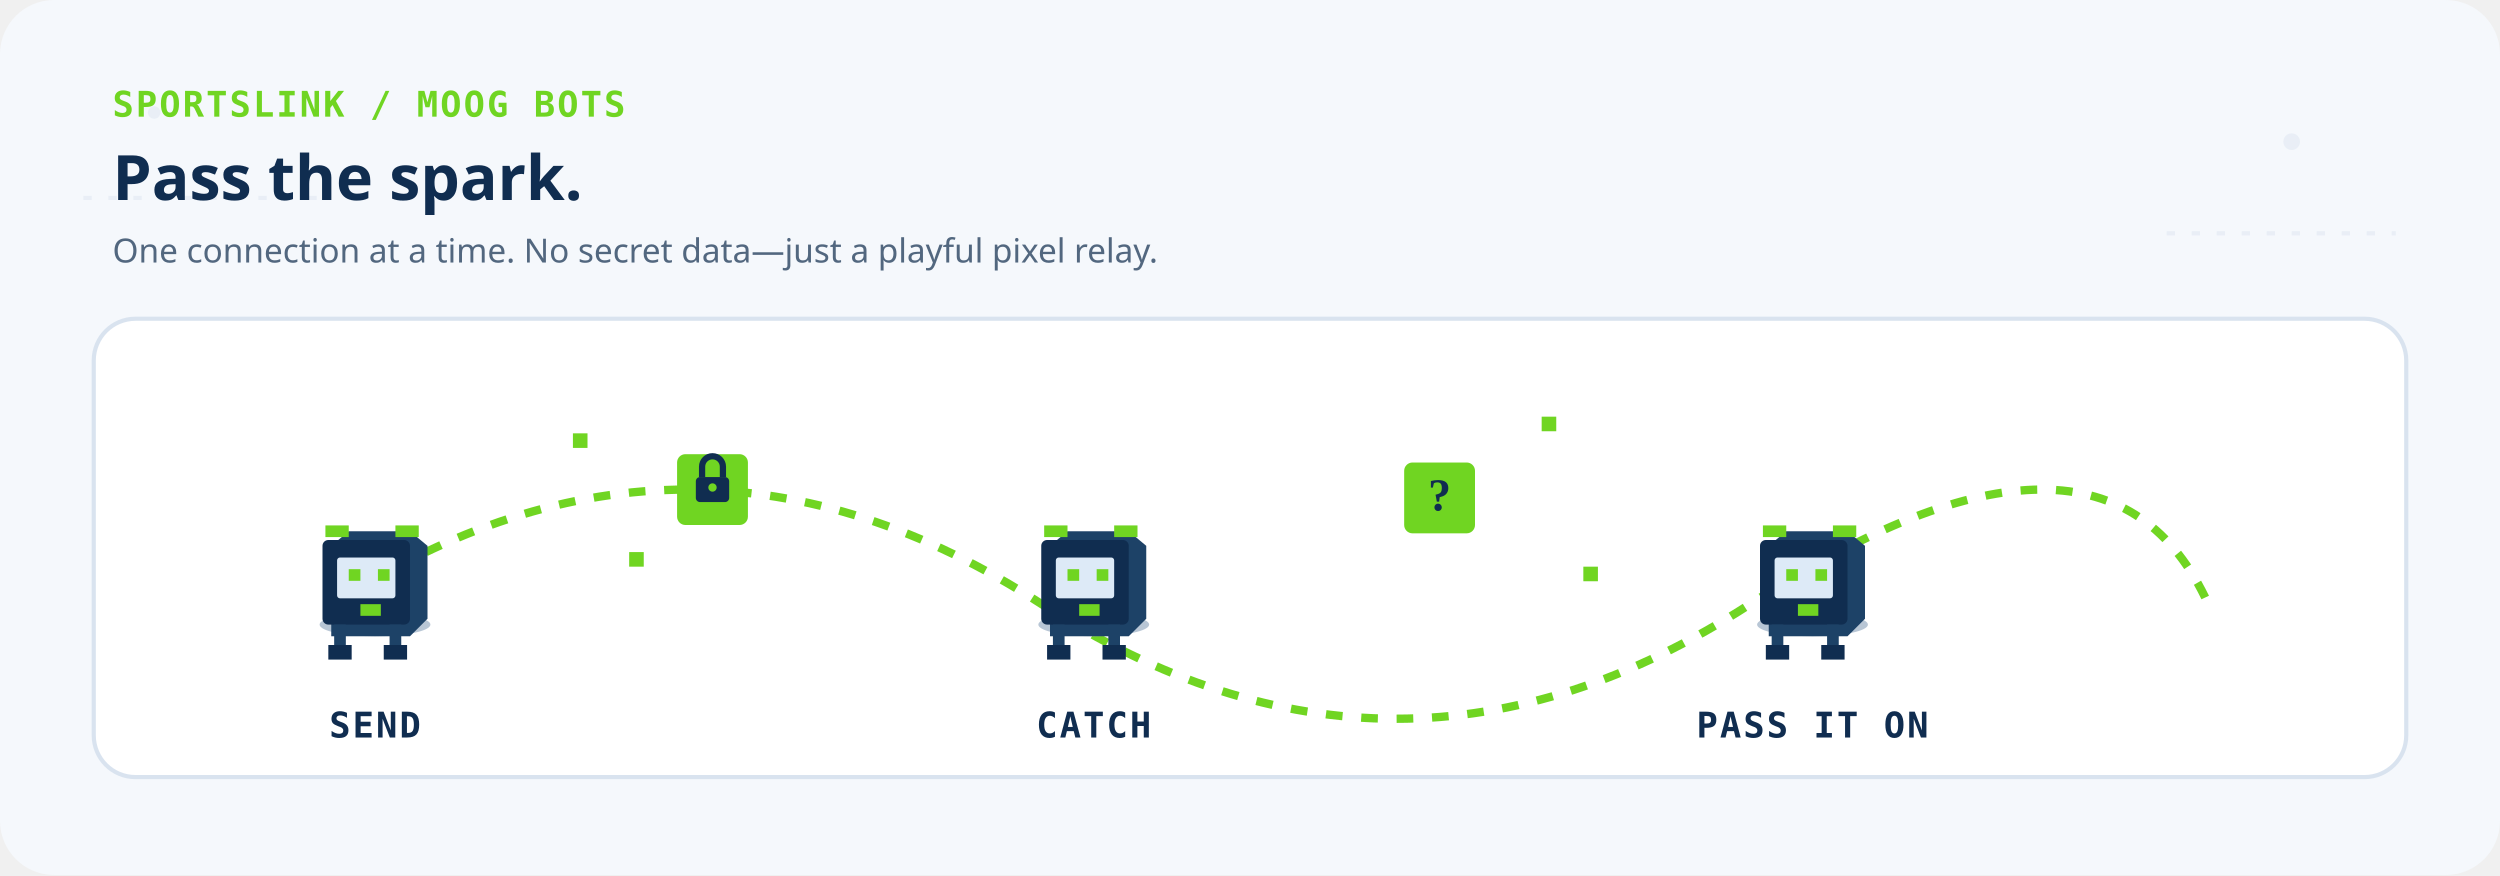
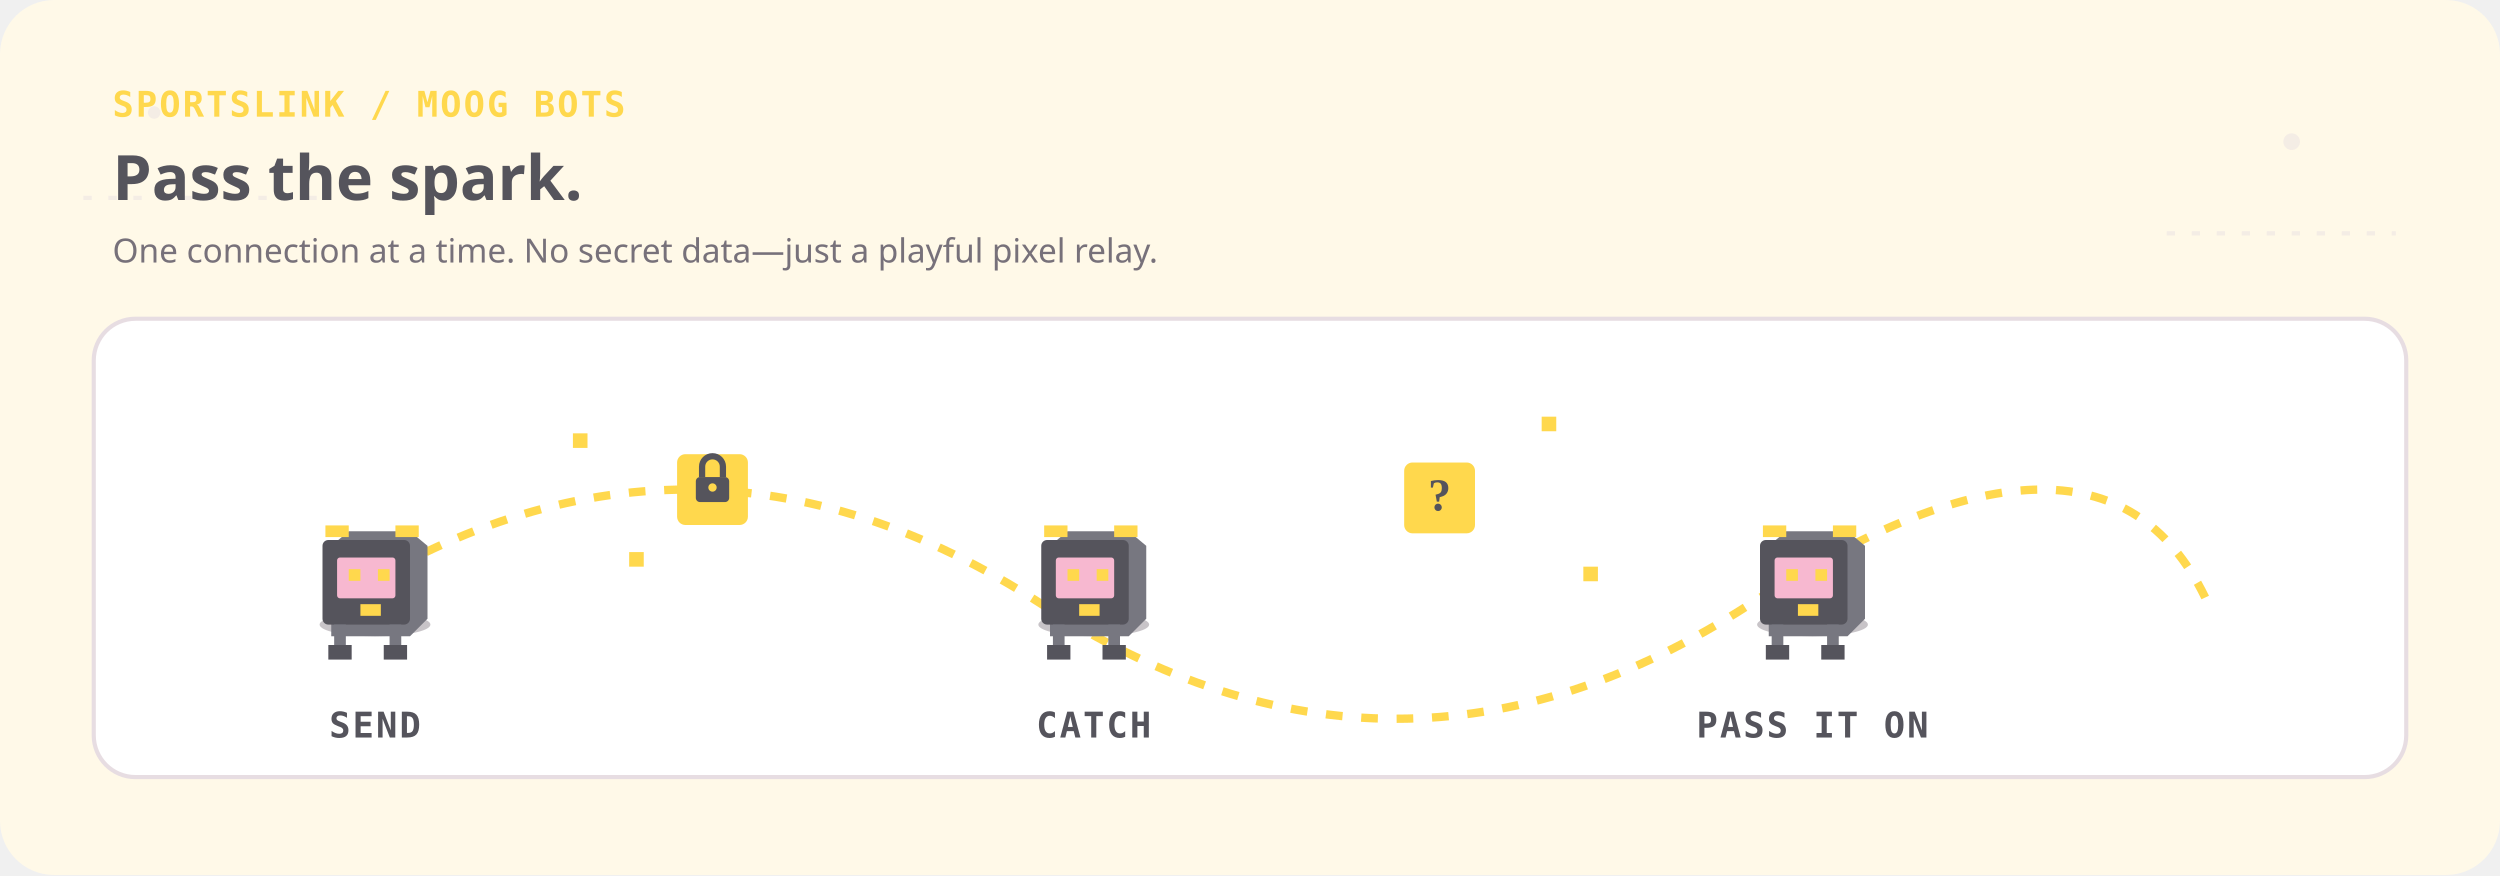
<svg xmlns="http://www.w3.org/2000/svg" viewBox="0 0 1200 420" role="img" aria-labelledby="t d">
  <defs>
    <style>
-  :root{color-scheme:light} .bg{fill:#F5F8FC} .card{fill:#FFFFFF;stroke:#D9E3EF;stroke-width:2}.ink{fill:#102D50} .muted{fill:#52677F} .lime{fill:#70D522}.shell{fill:#102D50}.side{fill:#1D4267}.face{fill:#DDEAF7}.eye{fill:#70D522}.bot{transform-box:fill-box;transform-origin:center bottom;animation:hop 3s cubic-bezier(.4,0,.2,1) infinite}.bot:nth-of-type(2){animation-delay:.35s}.shadow{fill:#B8C6D5;animation:shade 3s ease-in-out infinite}.float{animation:float 4s ease-in-out infinite}.pulse{animation:pulse 3s ease-in-out infinite}.spark{animation:spark 3s ease-in-out infinite}.label{font:700 17px ui-monospace,SFMono-Regular,Consolas,monospace;letter-spacing:1px}.headline{font:800 30px ui-sans-serif,system-ui,sans-serif}.caption{font:500 16px ui-sans-serif,system-ui,sans-serif}
+  :root{color-scheme:light} .bg{fill:#FFF9E8} .card{fill:#FFFFFF;stroke:#E7DDE2;stroke-width:2}.ink{fill:#55545C} .muted{fill:#77717A} .lime{fill:#FFD84D}.shell{fill:#55545C}.side{fill:#777780}.face{fill:#F7B8D0}.eye{fill:#FFD84D}.bot{transform-box:fill-box;transform-origin:center bottom;animation:hop 3s cubic-bezier(.4,0,.2,1) infinite}.bot:nth-of-type(2){animation-delay:.35s}.shadow{fill:#C8C4C8;animation:shade 3s ease-in-out infinite}.float{animation:float 4s ease-in-out infinite}.pulse{animation:pulse 3s ease-in-out infinite}.spark{animation:spark 3s ease-in-out infinite}.label{font:700 17px ui-monospace,SFMono-Regular,Consolas,monospace;letter-spacing:1px}.headline{font:800 30px ui-sans-serif,system-ui,sans-serif}.caption{font:500 16px ui-sans-serif,system-ui,sans-serif}
 @keyframes hop{0%,100%{transform:translateY(0) scale(1,1)}12%{transform:translateY(4px) scale(1.14,.78)}28%{transform:translateY(-44px) scale(.88,1.15)}44%{transform:translateY(-56px) scale(1,1)}61%{transform:translateY(-18px) scale(1.06,.94)}72%{transform:translateY(0) scale(1.13,.8)}84%{transform:translateY(-7px) scale(.96,1.04)}} @keyframes shade{0%,100%{transform:scaleX(1);opacity:.55}30%,50%{transform:scaleX(.55);opacity:.22}} @keyframes float{0%,100%{transform:translateY(0)}50%{transform:translateY(-10px)}} @keyframes pulse{0%,100%{opacity:.45}50%{opacity:1}} @keyframes spark{0%,100%{opacity:.15;transform:translateY(5px)}50%{opacity:1;transform:translateY(-5px)}} @media(prefers-reduced-motion:reduce){.bot,.shadow,.float,.pulse,.spark{animation:none!important}}
 </style>
  </defs>
  <rect class="bg" width="1200" height="420" rx="26" />
-   <g opacity=".45" fill="#D9E3EF">
+   <g opacity=".45" fill="#E7DDE2">
    <circle cx="74" cy="54" r="3" />
    <circle cx="1100" cy="68" r="4" />
    <circle cx="1060" cy="350" r="3" />
    <circle cx="130" cy="342" r="4" />
-     <path d="M40 95h112M1040 112h110M65 315h90M1030 300h105" stroke="#D9E3EF" stroke-width="2" stroke-dasharray="4 8" />
+     <path d="M40 95h112M1040 112h110M65 315h90M1030 300h105" stroke="#E7DDE2" stroke-width="2" stroke-dasharray="4 8" />
  </g>
  <rect class="card" x="45" y="153" width="1110" height="220" rx="20" />
-   <path d="M160 290 Q330 180 500 290 T840 290 T1060 290" fill="none" stroke="#70D522" stroke-width="4" stroke-dasharray="8 9" />
+   <path d="M160 290 Q330 180 500 290 T840 290 T1060 290" fill="none" stroke="#FFD84D" stroke-width="4" stroke-dasharray="8 9" />
  <g transform="translate(180 290) scale(1.4)">
    <g class="bot" style="animation-delay:0s">
      <ellipse class="shadow" cx="0" cy="7" rx="19" ry="4" />
      <g class="body">
        <path class="side" d="M-15-20 L-9-25 L12-25 L18-20 L18 5 L12 11 L-15 11Z" />
        <rect class="shell" x="-18" y="-22" width="30" height="29" rx="2" />
        <rect class="face" x="-13" y="-16" width="20" height="14" rx="1" />
        <rect class="eye" x="-9" y="-12" width="4" height="4" />
        <rect class="eye" x="1" y="-12" width="4" height="4" />
        <rect class="lime" x="-5" y="0" width="7" height="4" />
        <path class="side" d="M-14 7 L-10 7 L-10 17 L-14 17Z M5 7 L9 7 L9 17 L5 17Z" />
        <rect class="shell" x="-16" y="14" width="8" height="5" />
        <rect class="shell" x="3" y="14" width="8" height="5" />
        <rect class="lime" x="-17" y="-27" width="8" height="4" />
        <rect class="lime" x="7" y="-27" width="8" height="4" />
      </g>
    </g>
  </g>
  <g transform="translate(525 290) scale(1.4)">
    <g class="bot" style="animation-delay:0.7s">
      <ellipse class="shadow" cx="0" cy="7" rx="19" ry="4" />
      <g class="body">
        <path class="side" d="M-15-20 L-9-25 L12-25 L18-20 L18 5 L12 11 L-15 11Z" />
        <rect class="shell" x="-18" y="-22" width="30" height="29" rx="2" />
        <rect class="face" x="-13" y="-16" width="20" height="14" rx="1" />
        <rect class="eye" x="-9" y="-12" width="4" height="4" />
        <rect class="eye" x="1" y="-12" width="4" height="4" />
        <rect class="lime" x="-5" y="0" width="7" height="4" />
        <path class="side" d="M-14 7 L-10 7 L-10 17 L-14 17Z M5 7 L9 7 L9 17 L5 17Z" />
        <rect class="shell" x="-16" y="14" width="8" height="5" />
        <rect class="shell" x="3" y="14" width="8" height="5" />
        <rect class="lime" x="-17" y="-27" width="8" height="4" />
        <rect class="lime" x="7" y="-27" width="8" height="4" />
      </g>
    </g>
  </g>
  <g transform="translate(870 290) scale(1.4)">
    <g class="bot" style="animation-delay:1.4s">
      <ellipse class="shadow" cx="0" cy="7" rx="19" ry="4" />
      <g class="body">
        <path class="side" d="M-15-20 L-9-25 L12-25 L18-20 L18 5 L12 11 L-15 11Z" />
        <rect class="shell" x="-18" y="-22" width="30" height="29" rx="2" />
        <rect class="face" x="-13" y="-16" width="20" height="14" rx="1" />
        <rect class="eye" x="-9" y="-12" width="4" height="4" />
        <rect class="eye" x="1" y="-12" width="4" height="4" />
        <rect class="lime" x="-5" y="0" width="7" height="4" />
        <path class="side" d="M-14 7 L-10 7 L-10 17 L-14 17Z M5 7 L9 7 L9 17 L5 17Z" />
        <rect class="shell" x="-16" y="14" width="8" height="5" />
        <rect class="shell" x="3" y="14" width="8" height="5" />
        <rect class="lime" x="-17" y="-27" width="8" height="4" />
        <rect class="lime" x="7" y="-27" width="8" height="4" />
      </g>
    </g>
  </g>
  <g class="float">
    <rect class="lime" x="325" y="218" width="34" height="34" rx="4" />
-     <rect fill="#102D50" x="334" y="229" width="16" height="12" rx="2" />
-     <path d="M337 229v-5a5 5 0 0 1 10 0v5" fill="none" stroke="#102D50" stroke-width="3" />
-     <circle cx="342" cy="234" r="2" fill="#70D522" />
+     <rect fill="#55545C" x="334" y="229" width="16" height="12" rx="2" />
+     <path d="M337 229v-5a5 5 0 0 1 10 0v5" fill="none" stroke="#55545C" stroke-width="3" />
+     <circle cx="342" cy="234" r="2" fill="#FFD84D" />
    <rect class="lime" x="674" y="222" width="34" height="34" rx="4" />
-     <text x="691" y="245" text-anchor="middle" font-size="22" font-weight="800" fill="#102D50">?</text>
+     <text x="691" y="245" text-anchor="middle" font-size="22" font-weight="800" fill="#55545C">?</text>
  </g>
-   <g class="spark" fill="#70D522">
+   <g class="spark" fill="#FFD84D">
    <rect x="275" y="208" width="7" height="7" />
    <rect x="302" y="265" width="7" height="7" />
    <rect x="740" y="200" width="7" height="7" />
    <rect x="760" y="272" width="7" height="7" />
  </g>
  <text x="180" y="354" text-anchor="middle" class="label ink">SEND</text>
  <text x="525" y="354" text-anchor="middle" class="label ink">CATCH</text>
  <text x="870" y="354" text-anchor="middle" class="label ink">PASS IT ON</text>
-   <text x="54" y="56" class="label" fill="#70D522">SPORTSLINK / MOOG BOTS</text>
+   <text x="54" y="56" class="label" fill="#FFD84D">SPORTSLINK / MOOG BOTS</text>
  <text x="54" y="96" class="headline ink">Pass the spark.</text>
  <text x="54" y="126" class="caption muted">One connection at a time. No secret data—just a playful pixel relay.</text>
</svg>
